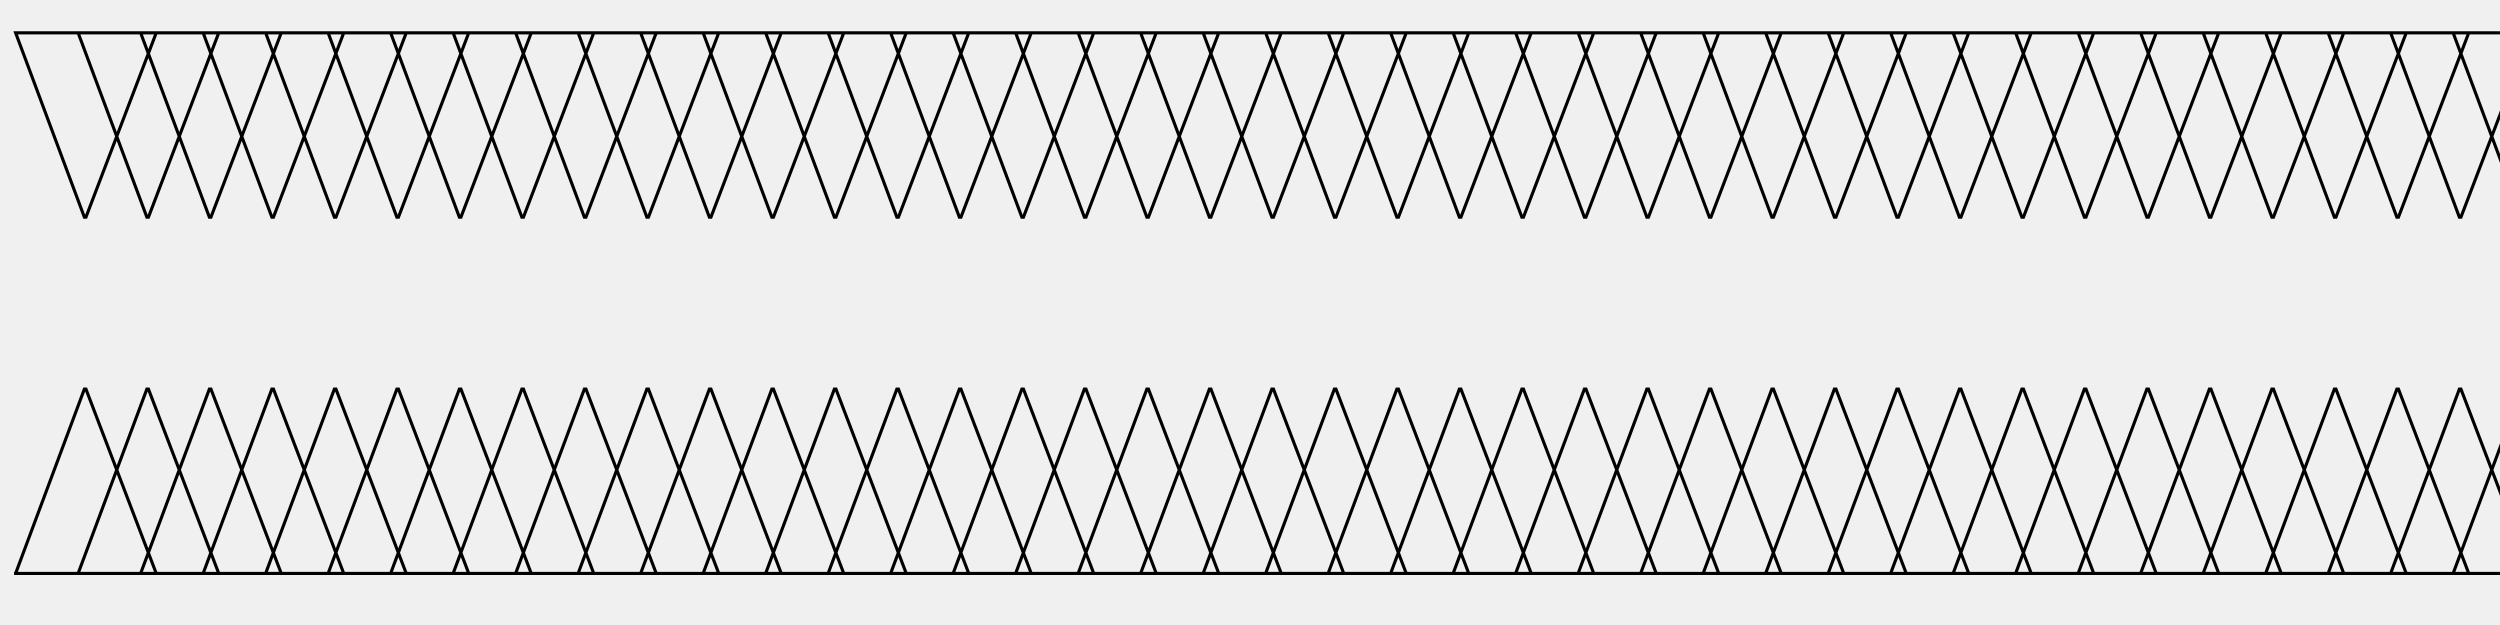
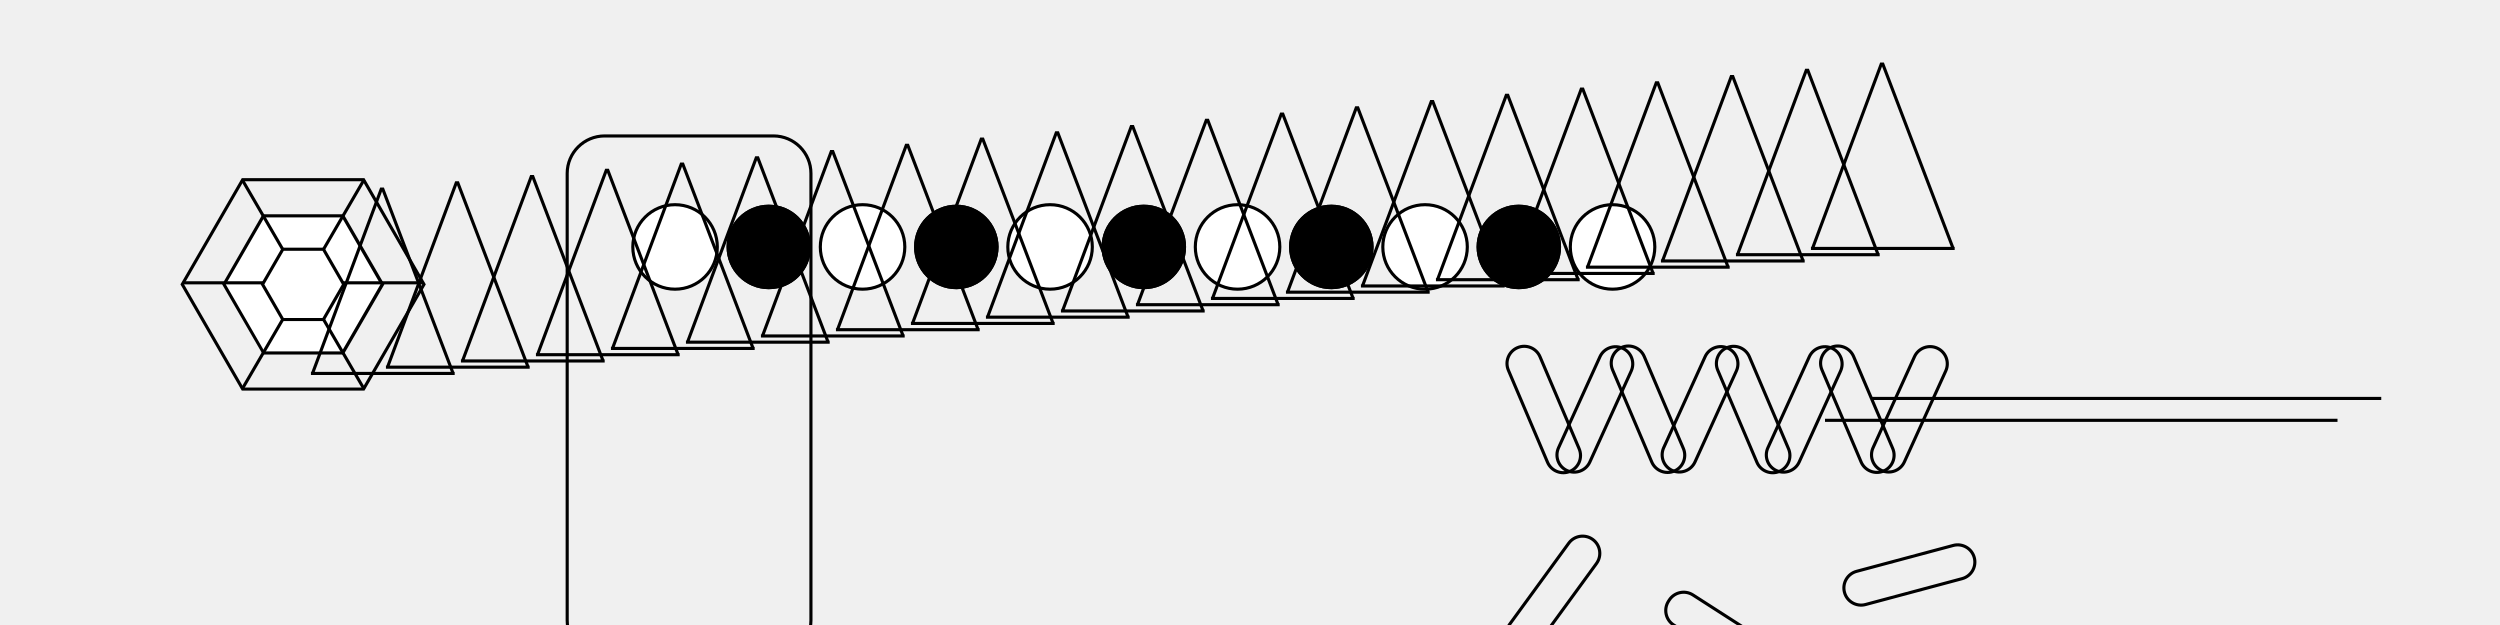
<svg xmlns="http://www.w3.org/2000/svg" id="Layer_1" data-name="Layer 1" viewBox="0 0 800 200">
  <defs>
-     <style>.cls-1{fill:none;stroke:#000;stroke-miterlimit:10;}</style>
+     <style>.cls-1{fill:none;stroke:#000;stroke-miterlimit:10;}.cls-2{fill:#fff;}</style>
  </defs>
-   <path class="cls-1" d="M805,183.5l22-59h.5l22.5,59H805Zm-20.5,0H830l-22.5-59H807l-22,59Zm-20,0H810l-22.5-59H787l-22,59Zm-20,0H790l-22.5-59H767l-22,59Zm-20,0H770l-22.5-59H747l-22,59Zm-20,0H750l-22.5-59H727l-22,59Zm-20,0H730l-22.5-59H707l-22,59Zm-20,0H710l-22.5-59H687l-22,59Zm-20,0H690l-22.5-59H667l-22,59Zm-20,0H670l-22.5-59H647l-22,59Zm-20,0H650l-22.5-59H627l-22,59Zm-20,0H630l-22.5-59H607l-22,59Zm-20,0H610l-22.5-59H587l-22,59Zm-20,0H590l-22.5-59H567l-22,59Zm-20,0H570l-22.5-59H547l-22,59Zm-20,0H550l-22.5-59H527l-22,59Zm-20,0H530l-22.5-59H507l-22,59Zm-20,0H510l-22.5-59H487l-22,59Zm-20,0H490l-22.5-59H467l-22,59Zm-20,0H470l-22.5-59H447l-22,59Zm-20,0H450l-22.5-59H427l-22,59Zm-20,0H430l-22.5-59H407l-22,59Zm-20,0H410l-22.5-59H387l-22,59Zm-20,0H390l-22.5-59H367l-22,59Zm-20,0H370l-22.5-59H347l-22,59Zm-20,0H350l-22.5-59H327l-22,59Zm-20,0H330l-22.5-59H307l-22,59Zm-20,0H310l-22.5-59H287l-22,59Zm-20,0H290l-22.5-59H267l-22,59Zm-20,0H270l-22.5-59H247l-22,59Zm-20,0H250l-22.5-59H227l-22,59Zm-20,0H230l-22.5-59H207l-22,59Zm-20,0H210l-22.5-59H187l-22,59Zm-20,0H190l-22.5-59H167l-22,59Zm-20,0H170l-22.5-59H147l-22,59Zm-20,0H150l-22.5-59H127l-22,59Zm-20,0H130l-22.5-59H107l-22,59Zm-20,0H110l-22.5-59H87l-22,59Zm-20,0H90l-22.5-59H67l-22,59Zm-20,0H70l-22.5-59H47l-22,59Zm-20,0H50l-22.5-59H27l-22,59ZM805,10.5l22,59h.5l22.5-59H805Zm-20,0,22,59h.5l22.5-59H785Zm-20,0,22,59h.5l22.5-59H765Zm-20,0,22,59h.5l22.5-59H745Zm-20,0,22,59h.5l22.5-59H725Zm-20,0,22,59h.5l22.5-59H705Zm-20,0,22,59h.5l22.5-59H685Zm-20,0,22,59h.5l22.5-59H665Zm-20,0,22,59h.5l22.5-59H645Zm-20,0,22,59h.5l22.5-59H625Zm-20,0,22,59h.5l22.5-59H605Zm-20,0,22,59h.5l22.5-59H585Zm-20,0,22,59h.5l22.5-59H565Zm-20,0,22,59h.5l22.5-59H545Zm-20,0,22,59h.5l22.5-59H525Zm-20,0,22,59h.5l22.5-59H505Zm-20,0,22,59h.5l22.5-59H485Zm-20,0,22,59h.5l22.5-59H465Zm-20,0,22,59h.5l22.5-59H445Zm-20,0,22,59h.5l22.5-59H425Zm-20,0,22,59h.5l22.5-59H405Zm-20,0,22,59h.5l22.5-59H385Zm-20,0,22,59h.5l22.5-59H365Zm-20,0,22,59h.5l22.5-59H345Zm-20,0,22,59h.5l22.5-59H325Zm-20,0,22,59h.5l22.5-59H305Zm-20,0,22,59h.5l22.5-59H285Zm-20,0,22,59h.5l22.5-59H265Zm-20,0,22,59h.5l22.5-59H245Zm-20,0,22,59h.5l22.5-59H225Zm-20,0,22,59h.5l22.5-59H205Zm-20,0,22,59h.5l22.5-59H185Zm-20,0,22,59h.5l22.5-59H165Zm-20,0,22,59h.5l22.5-59H145Zm-20,0,22,59h.5l22.5-59H125Zm-20,0,22,59h.5l22.5-59H105Zm-20,0,22,59h.5l22.5-59H85Zm-20,0,22,59h.5l22.5-59H65Zm-20,0,22,59h.5L90,10.5H45Zm-20,0,22,59h.5L70,10.5H25Zm-20,0,22,59h.5L50,10.5H5Z" />
+   <line class="cls-1" x1="762" y1="127.5" x2="599" y2="127.5" />
+   <line class="cls-1" x1="584" y1="134.5" x2="748" y2="134.5" />
+   <polygon class="cls-1" points="116.34 57.5 77.66 57.5 58.32 91 77.66 124.5 116.34 124.5 135.68 91 116.34 57.5" />
+   <polygon class="cls-2" points="84.33 112.94 71.67 91 84.33 69.06 109.67 69.06 122.33 91 109.67 112.94 84.33 112.94" />
+   <path d="M109.38,69.56,121.75,91l-12.38,21.44H84.62L72.25,91,84.62,69.56h24.75m.58-1H84L71.09,91l13,22.44H110l13-22.44L110,68.56Z" />
+   <line class="cls-1" x1="77.5" y1="57.5" x2="116.5" y2="124.5" />
+   <line class="cls-1" x1="116.5" y1="57.5" x2="77.5" y2="124.5" />
+   <line class="cls-1" x1="58.5" y1="90.5" x2="135.5" y2="90.5" />
+   <polygon class="cls-2" points="90.5 102.25 84.01 91 90.5 79.75 103.5 79.75 109.99 91 103.5 102.25 90.5 102.25" />
+   <path d="M103.21,80.25,109.41,91l-6.21,10.75H90.79L84.59,91l6.21-10.75h12.41m.58-1H90.22L83.43,91l6.78,11.75h13.57L110.57,91l-6.78-11.75Z" />
+   <circle class="cls-2" cx="516.02" cy="79.02" r="13.52" />
+   <circle class="cls-1" cx="516.02" cy="79.02" r="13.52" />
+   <circle cx="486.02" cy="79.02" r="13.52" />
+   <circle cx="486.02" cy="79.02" r="13.52" />
+   <circle class="cls-2" cx="456.02" cy="79.02" r="13.52" />
+   <circle class="cls-1" cx="456.02" cy="79.02" r="13.52" />
+   <circle cx="426.02" cy="79.02" r="13.52" />
+   <circle cx="426.02" cy="79.02" r="13.52" />
+   <circle class="cls-2" cx="396.02" cy="79.02" r="13.52" />
+   <circle class="cls-1" cx="396.02" cy="79.02" r="13.52" />
+   <circle cx="366.02" cy="79.02" r="13.52" />
+   <circle cx="366.02" cy="79.02" r="13.52" />
+   <circle class="cls-2" cx="336.02" cy="79.02" r="13.52" />
+   <circle class="cls-1" cx="336.02" cy="79.02" r="13.52" />
+   <circle cx="306.02" cy="79.02" r="13.52" />
+   <circle cx="306.02" cy="79.02" r="13.52" />
+   <circle class="cls-2" cx="276.02" cy="79.02" r="13.52" />
+   <circle class="cls-1" cx="276.02" cy="79.02" r="13.52" />
+   <circle cx="246.02" cy="79.02" r="13.52" />
+   <circle cx="246.02" cy="79.02" r="13.52" />
+   <circle class="cls-2" cx="216.02" cy="79.02" r="13.52" />
+   <circle class="cls-1" cx="216.02" cy="79.02" r="13.52" />
+   <polygon class="cls-1" points="579.5 79.5 625.5 79.5 625 79.5 602.5 20.5 602 20.5 580 79.5 579.5 79.5" />
+   <polygon class="cls-1" points="555.5 81.5 601.5 81.5 601 81.5 578.5 22.5 578 22.5 556 81.5 555.5 81.5" />
+   <polygon class="cls-1" points="531.5 83.5 577.5 83.5 577 83.5 554.5 24.5 554 24.5 532 83.5 531.5 83.5" />
+   <polygon class="cls-1" points="507.5 85.5 553.5 85.5 553 85.5 530.5 26.5 530 26.5 508 85.5 507.5 85.5" />
+   <polygon class="cls-1" points="483.5 87.5 529.5 87.5 529 87.5 506.5 28.5 506 28.5 484 87.5 483.5 87.5" />
+   <polygon class="cls-1" points="459.5 89.5 505.5 89.5 505 89.5 482.5 30.5 482 30.5 460 89.5 459.5 89.5" />
+   <polygon class="cls-1" points="435.5 91.5 481.5 91.5 481 91.5 458.5 32.5 458 32.5 436 91.5 435.5 91.5" />
+   <polygon class="cls-1" points="411.5 93.5 457.5 93.5 457 93.5 434.5 34.5 434 34.5 412 93.5 411.5 93.5" />
+   <polygon class="cls-1" points="387.5 95.5 433.5 95.5 433 95.5 410.5 36.5 410 36.5 388 95.5 387.5 95.5" />
+   <polygon class="cls-1" points="363.5 97.5 409.5 97.5 409 97.5 386.5 38.5 386 38.5 364 97.5 363.5 97.5" />
+   <polygon class="cls-1" points="339.5 99.5 385.5 99.5 385 99.5 362.5 40.5 362 40.5 340 99.5 339.5 99.5" />
+   <polygon class="cls-1" points="315.5 101.5 361.5 101.5 361 101.5 338.5 42.5 338 42.5 316 101.5 315.5 101.5" />
+   <polygon class="cls-1" points="291.5 103.5 337.5 103.5 337 103.5 314.5 44.5 314 44.5 292 103.5 291.5 103.5" />
+   <polygon class="cls-1" points="267.5 105.5 313.5 105.5 313 105.5 290.5 46.5 290 46.5 268 105.5 267.5 105.5" />
+   <polygon class="cls-1" points="243.5 107.5 289.5 107.5 289 107.5 266.5 48.5 266 48.5 244 107.5 243.5 107.5" />
+   <polygon class="cls-1" points="219.5 109.5 265.5 109.5 265 109.5 242.5 50.5 242 50.5 220 109.5 219.5 109.5" />
+   <polygon class="cls-1" points="195.5 111.5 241.5 111.5 241 111.5 218.5 52.5 218 52.5 196 111.5 195.5 111.5" />
+   <polygon class="cls-1" points="171.5 113.5 217.5 113.5 217 113.5 194.5 54.5 194 54.5 172 113.5 171.5 113.5" />
+   <polygon class="cls-1" points="147.5 115.5 193.5 115.5 193 115.5 170.5 56.5 170 56.5 148 115.5 147.5 115.5" />
+   <polygon class="cls-1" points="123.5 117.5 169.5 117.5 169 117.5 146.5 58.5 146 58.5 124 117.5 123.5 117.5" />
+   <polygon class="cls-1" points="99.5 119.5 145.5 119.5 145 119.5 122.5 60.5 122 60.5 100 119.5 99.5 119.5" />
+   <rect class="cls-1" x="181.5" y="43.5" width="78" height="167" rx="12" ry="12" />
+   <rect class="cls-1" x="571.86" y="109.5" width="11" height="43" rx="5.5" ry="5.5" transform="translate(1048.65 489.32) rotate(-155.54)" />
+   <rect class="cls-1" x="588.86" y="109.5" width="11" height="43" rx="5.5" ry="5.5" transform="translate(1192.57 18.88) rotate(156.96)" />
+   <rect class="cls-1" x="546.4" y="182.32" width="11.42" height="43" rx="5.5" ry="5.5" transform="translate(82.27 558.25) rotate(-57.29)" />
+   <rect class="cls-1" x="605.5" y="162.5" width="11" height="43" rx="5.5" ry="5.5" transform="translate(591.41 821.8) rotate(-105)" />
+   <rect class="cls-1" x="491.5" y="168.5" width="11" height="43" rx="5.5" ry="5.5" transform="translate(207.31 -256.3) rotate(36.09)" />
+   <rect class="cls-1" x="605.5" y="109.5" width="11" height="43" rx="5.5" ry="5.5" transform="translate(109.09 -241.25) rotate(24.46)" />
+   <rect class="cls-1" x="555.5" y="109.5" width="11" height="43" rx="5.5" ry="5.5" transform="translate(-6.51 230.06) rotate(-23.04)" />
+   <rect class="cls-1" x="504.86" y="109.5" width="11" height="43" rx="5.5" ry="5.5" transform="translate(920.67 461.58) rotate(-155.54)" />
+   <rect class="cls-1" x="521.86" y="109.5" width="11" height="43" rx="5.5" ry="5.5" transform="translate(1063.92 45.11) rotate(156.96)" />
+   <rect class="cls-1" x="538.5" y="109.5" width="11" height="43" rx="5.5" ry="5.5" transform="translate(103.08 -213.51) rotate(24.46)" />
+   <rect class="cls-1" x="488.5" y="109.5" width="11" height="43" rx="5.5" ry="5.5" transform="translate(-11.86 203.83) rotate(-23.04)" />
</svg>
